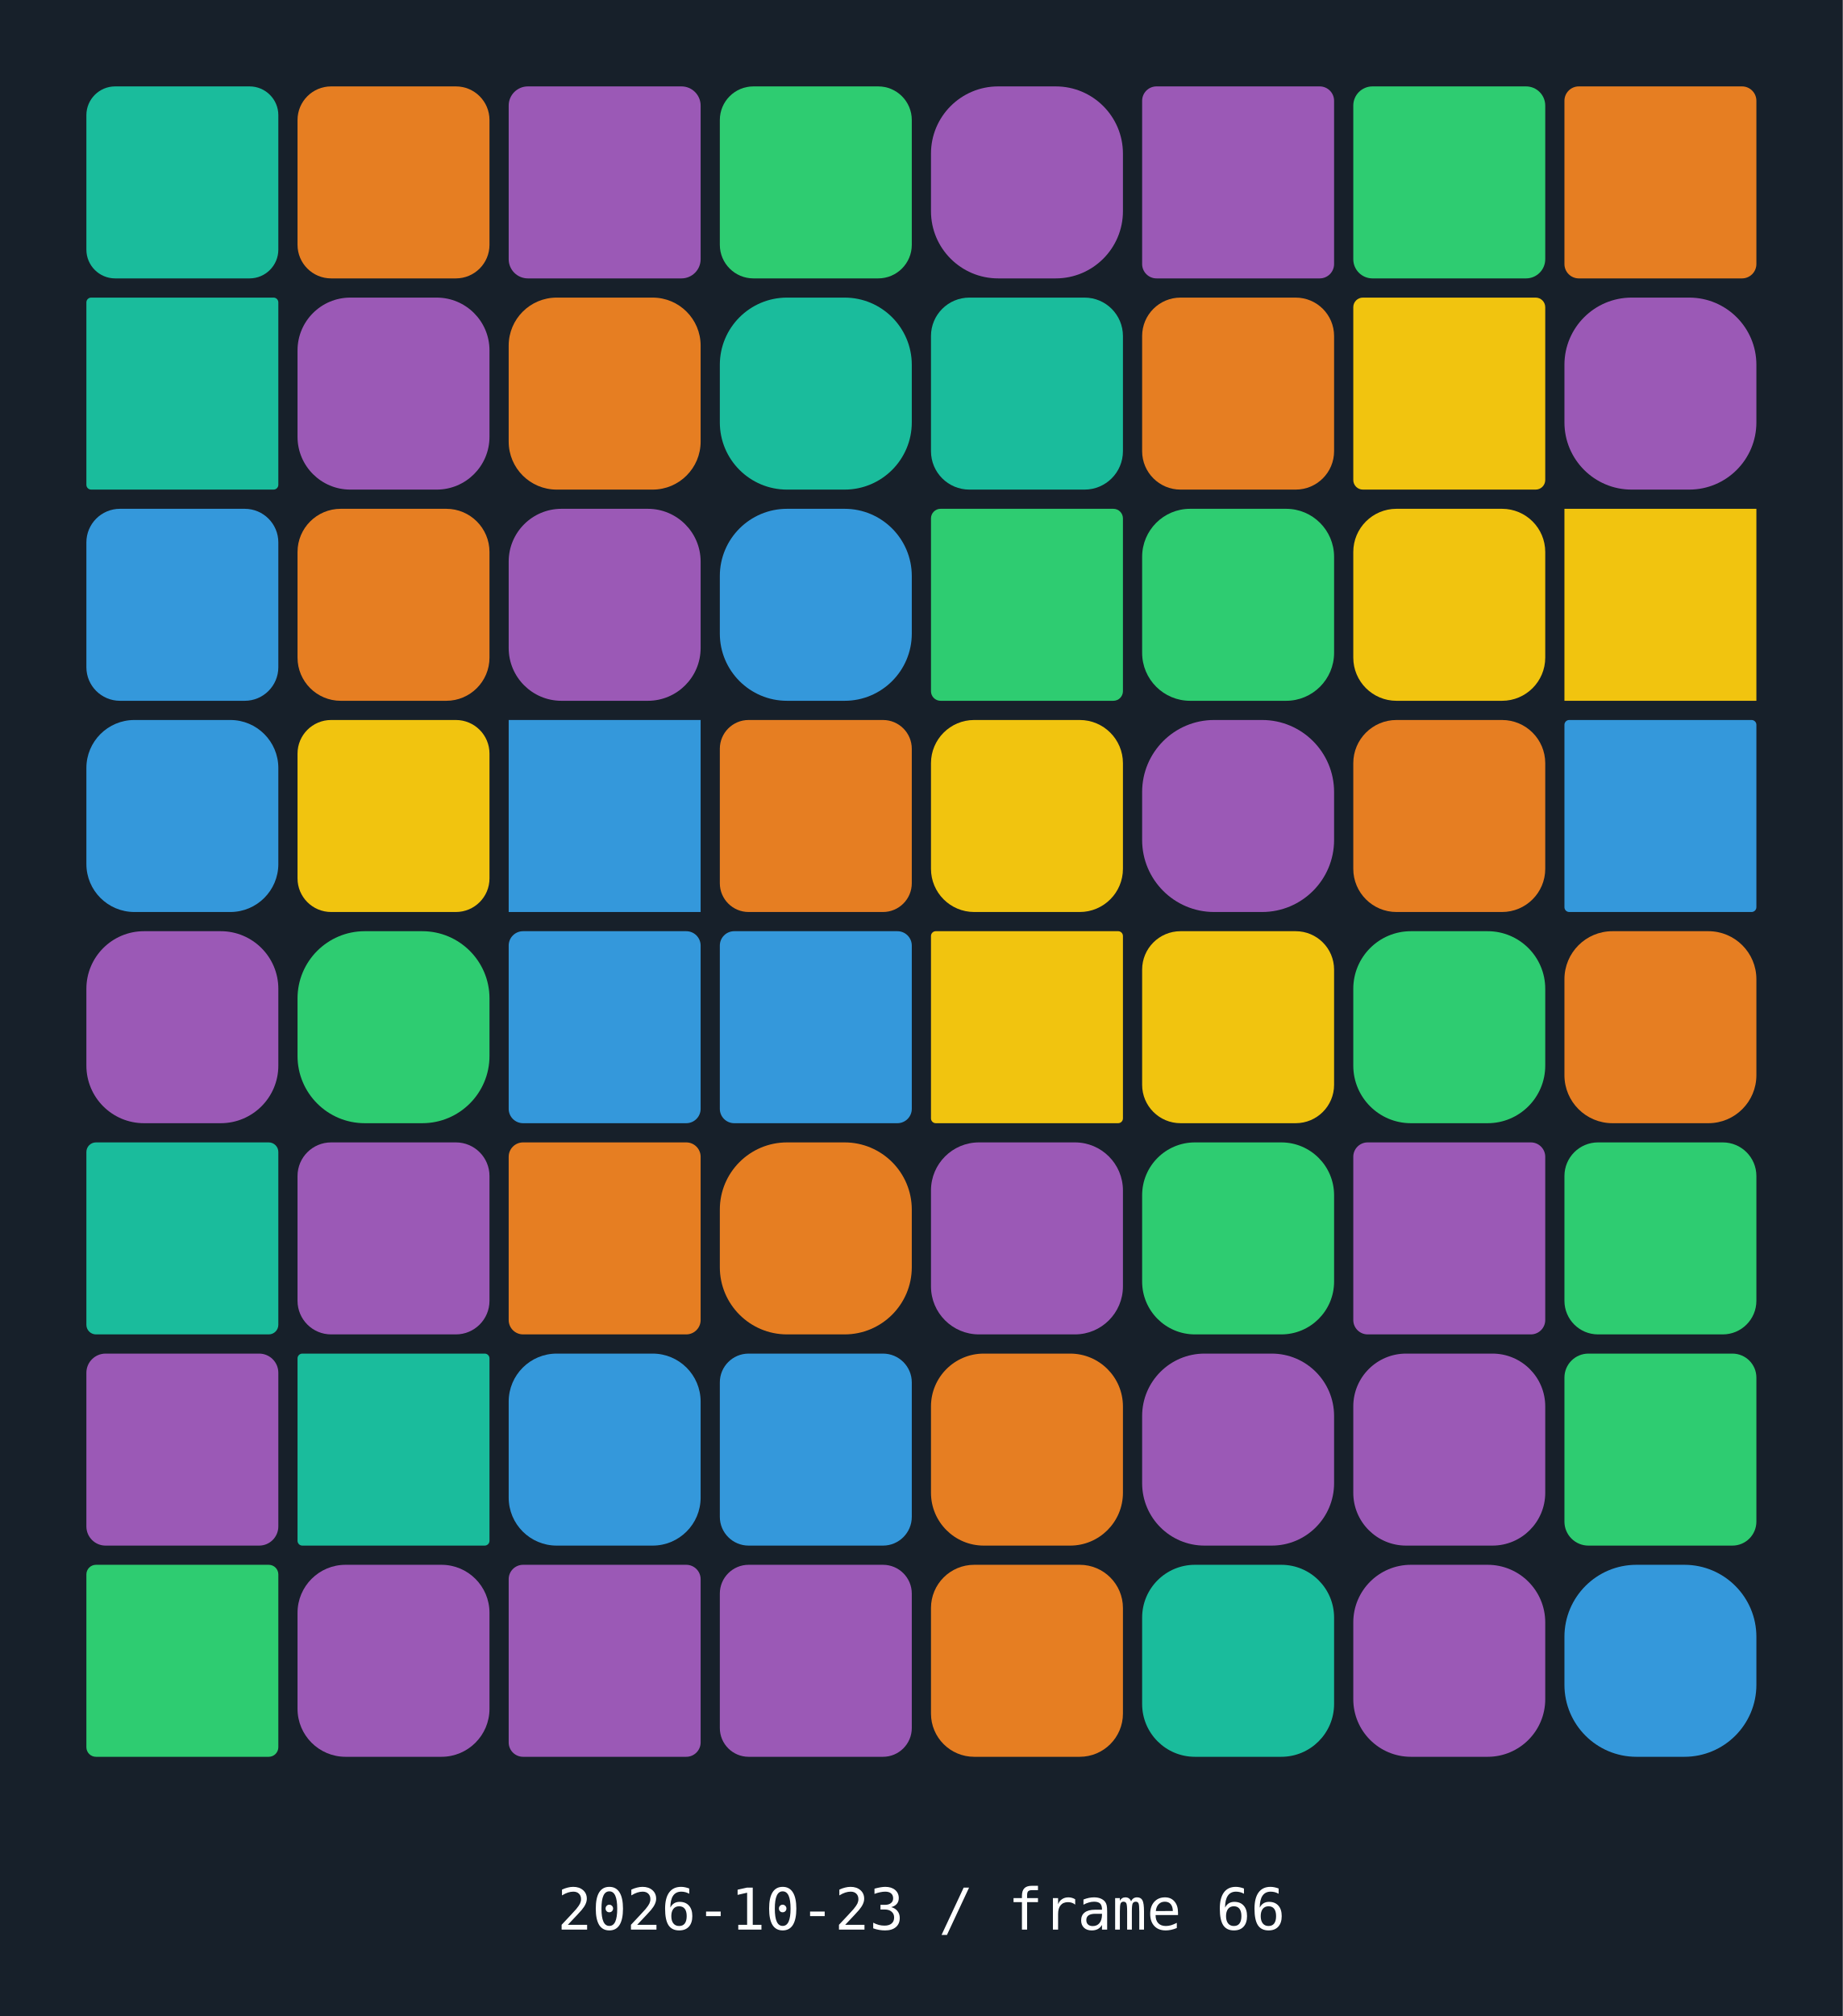
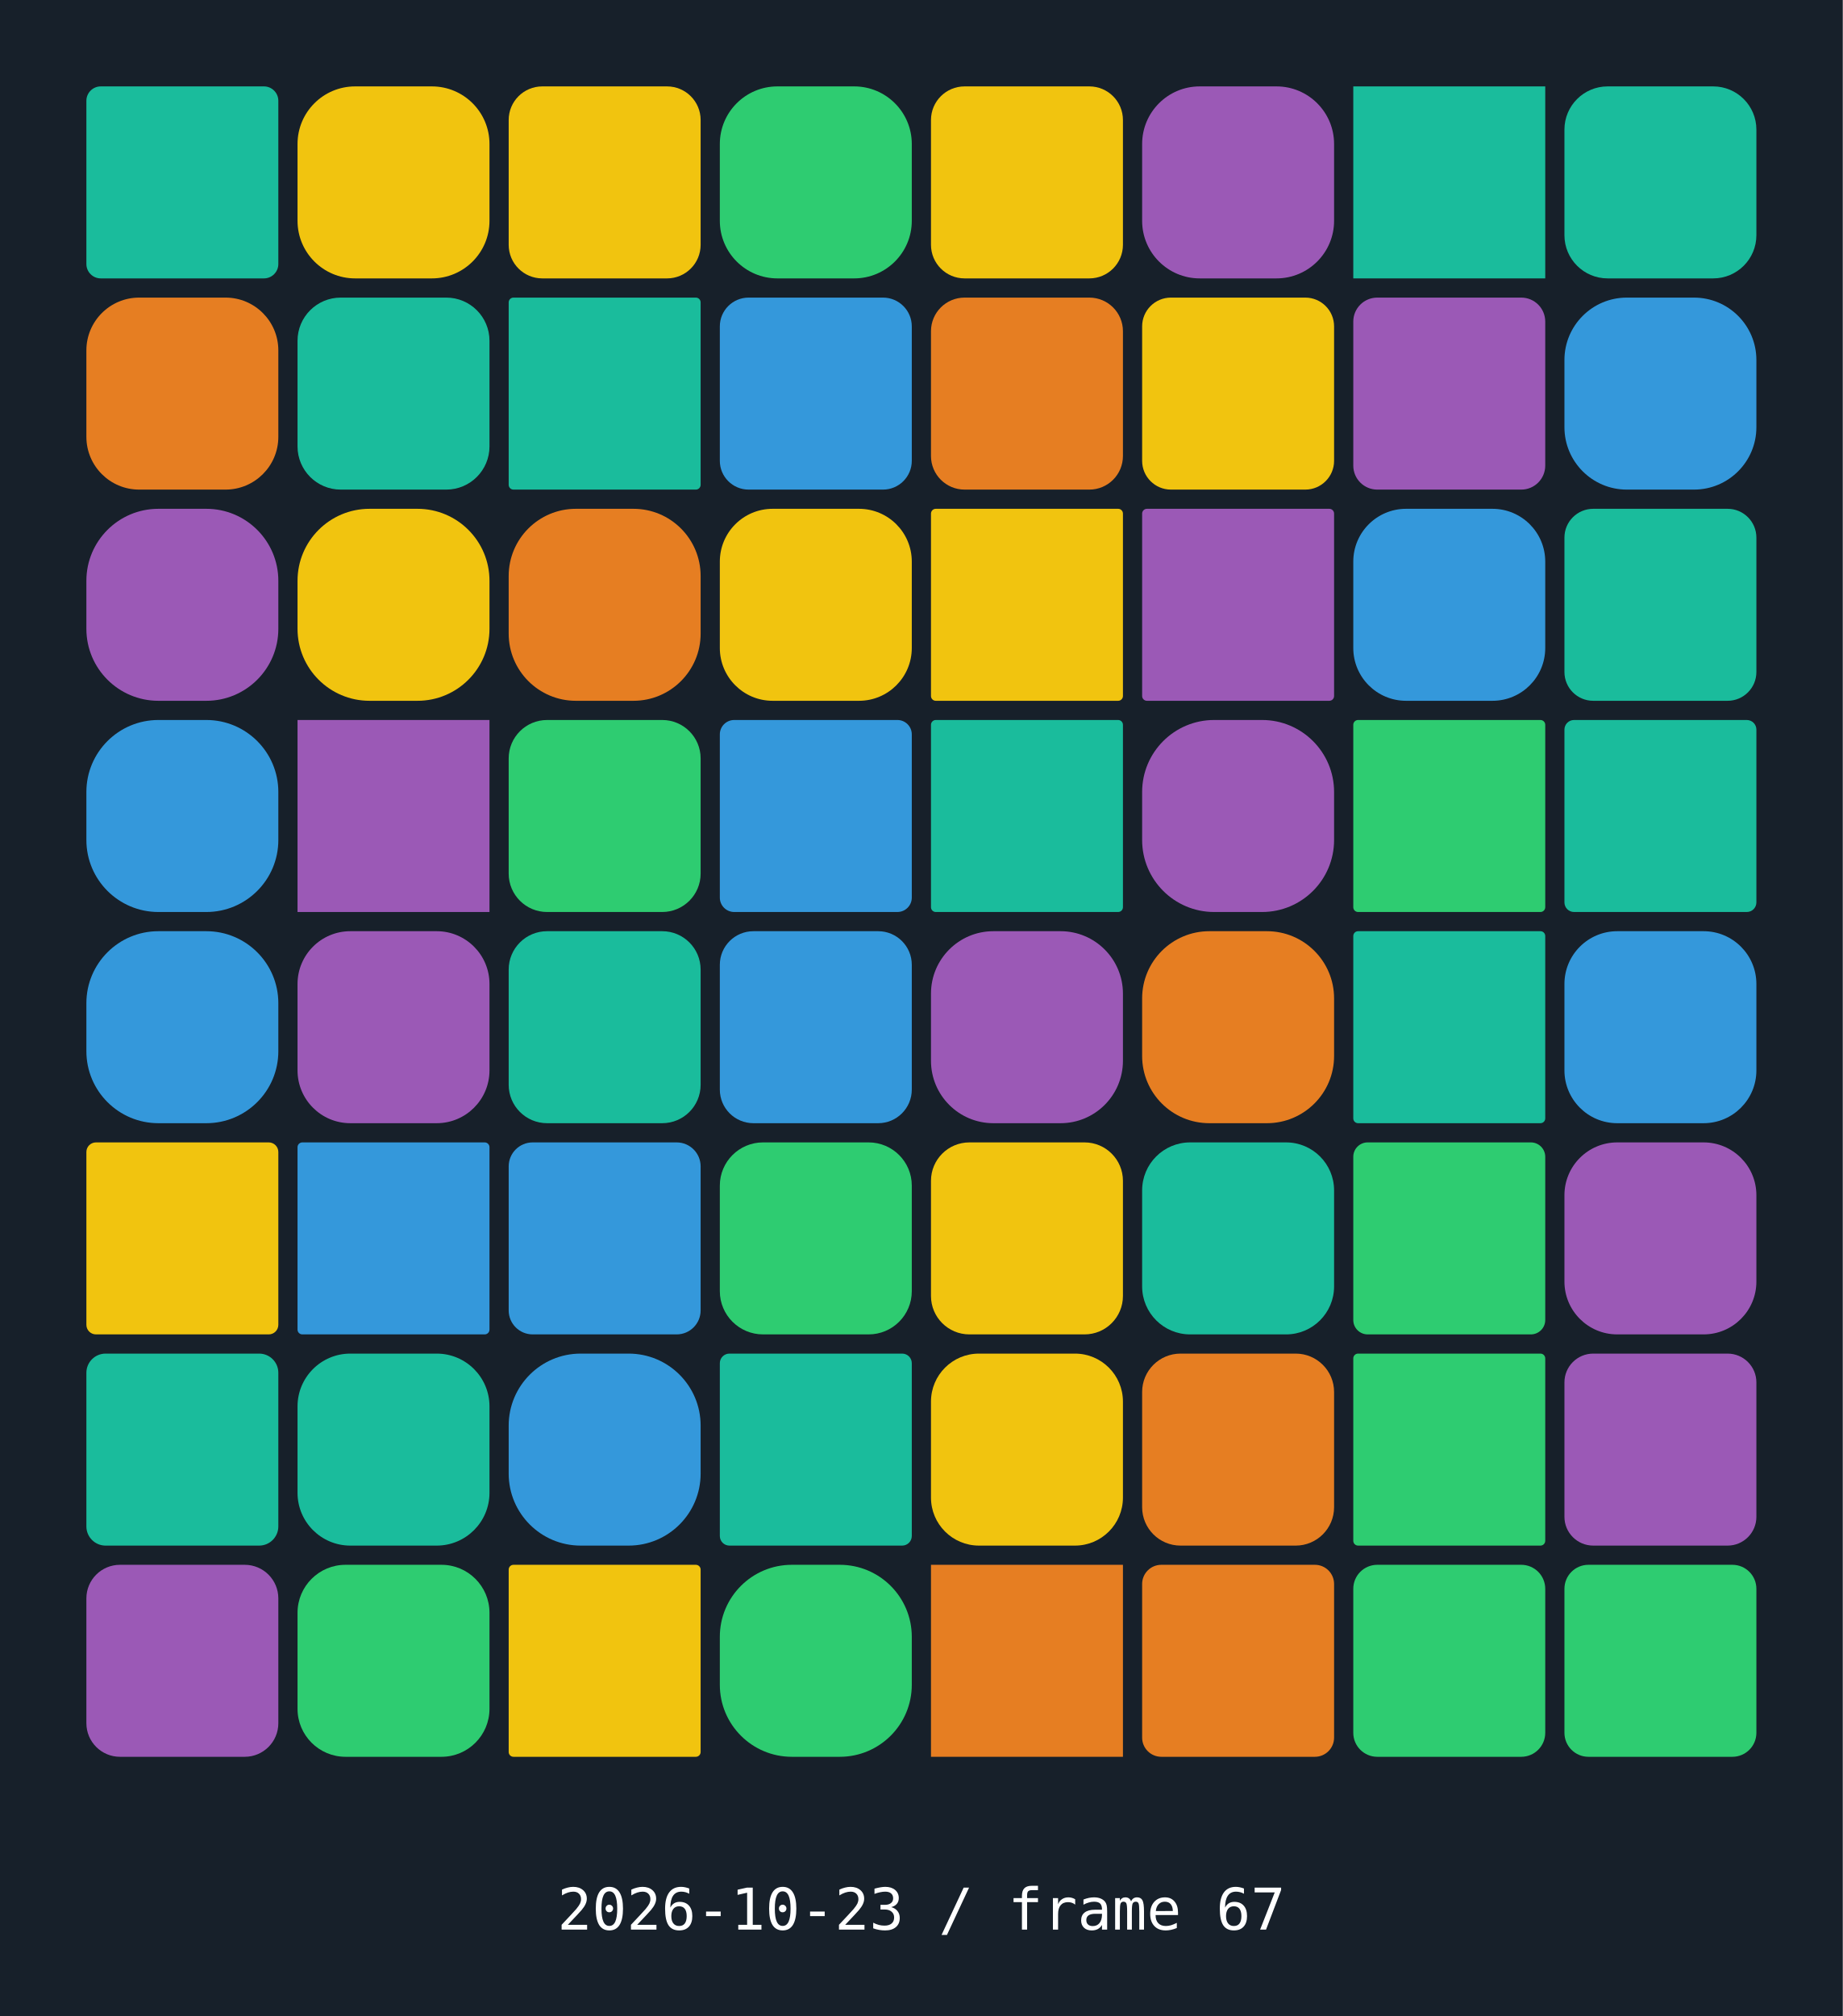
<svg xmlns="http://www.w3.org/2000/svg" width="384" height="420" viewBox="0 0 384 420">
  <rect width="384" height="420" fill="#17202a" />
-   <rect x="18" y="18" width="40" height="40" rx="6" fill="#1abc9c" />
-   <rect x="62" y="18" width="40" height="40" rx="7" fill="#e67e22" />
-   <rect x="106" y="18" width="40" height="40" rx="4" fill="#9b59b6" />
-   <rect x="150" y="18" width="40" height="40" rx="7" fill="#2ecc71" />
-   <rect x="194" y="18" width="40" height="40" rx="14" fill="#9b59b6" />
-   <rect x="238" y="18" width="40" height="40" rx="3" fill="#9b59b6" />
-   <rect x="282" y="18" width="40" height="40" rx="4" fill="#2ecc71" />
-   <rect x="326" y="18" width="40" height="40" rx="3" fill="#e67e22" />
-   <rect x="18" y="62" width="40" height="40" rx="1" fill="#1abc9c" />
-   <rect x="62" y="62" width="40" height="40" rx="11" fill="#9b59b6" />
-   <rect x="106" y="62" width="40" height="40" rx="10" fill="#e67e22" />
-   <rect x="150" y="62" width="40" height="40" rx="14" fill="#1abc9c" />
-   <rect x="194" y="62" width="40" height="40" rx="8" fill="#1abc9c" />
-   <rect x="238" y="62" width="40" height="40" rx="8" fill="#e67e22" />
-   <rect x="282" y="62" width="40" height="40" rx="2" fill="#f1c40f" />
-   <rect x="326" y="62" width="40" height="40" rx="14" fill="#9b59b6" />
-   <rect x="18" y="106" width="40" height="40" rx="7" fill="#3498db" />
-   <rect x="62" y="106" width="40" height="40" rx="9" fill="#e67e22" />
-   <rect x="106" y="106" width="40" height="40" rx="11" fill="#9b59b6" />
-   <rect x="150" y="106" width="40" height="40" rx="14" fill="#3498db" />
-   <rect x="194" y="106" width="40" height="40" rx="2" fill="#2ecc71" />
-   <rect x="238" y="106" width="40" height="40" rx="10" fill="#2ecc71" />
-   <rect x="282" y="106" width="40" height="40" rx="9" fill="#f1c40f" />
-   <rect x="326" y="106" width="40" height="40" rx="0" fill="#f1c40f" />
-   <rect x="18" y="150" width="40" height="40" rx="10" fill="#3498db" />
-   <rect x="62" y="150" width="40" height="40" rx="7" fill="#f1c40f" />
-   <rect x="106" y="150" width="40" height="40" rx="0" fill="#3498db" />
-   <rect x="150" y="150" width="40" height="40" rx="6" fill="#e67e22" />
-   <rect x="194" y="150" width="40" height="40" rx="9" fill="#f1c40f" />
+   <rect x="18" y="18" width="40" height="40" rx="3" fill="#1abc9c" />
+   <rect x="62" y="18" width="40" height="40" rx="12" fill="#f1c40f" />
+   <rect x="106" y="18" width="40" height="40" rx="7" fill="#f1c40f" />
+   <rect x="150" y="18" width="40" height="40" rx="12" fill="#2ecc71" />
+   <rect x="194" y="18" width="40" height="40" rx="7" fill="#f1c40f" />
+   <rect x="238" y="18" width="40" height="40" rx="12" fill="#9b59b6" />
+   <rect x="282" y="18" width="40" height="40" rx="0" fill="#1abc9c" />
+   <rect x="326" y="18" width="40" height="40" rx="9" fill="#1abc9c" />
+   <rect x="18" y="62" width="40" height="40" rx="11" fill="#e67e22" />
+   <rect x="62" y="62" width="40" height="40" rx="9" fill="#1abc9c" />
+   <rect x="106" y="62" width="40" height="40" rx="1" fill="#1abc9c" />
+   <rect x="150" y="62" width="40" height="40" rx="6" fill="#3498db" />
+   <rect x="194" y="62" width="40" height="40" rx="7" fill="#e67e22" />
+   <rect x="238" y="62" width="40" height="40" rx="6" fill="#f1c40f" />
+   <rect x="282" y="62" width="40" height="40" rx="5" fill="#9b59b6" />
+   <rect x="326" y="62" width="40" height="40" rx="13" fill="#3498db" />
+   <rect x="18" y="106" width="40" height="40" rx="15" fill="#9b59b6" />
+   <rect x="62" y="106" width="40" height="40" rx="15" fill="#f1c40f" />
+   <rect x="106" y="106" width="40" height="40" rx="14" fill="#e67e22" />
+   <rect x="150" y="106" width="40" height="40" rx="11" fill="#f1c40f" />
+   <rect x="194" y="106" width="40" height="40" rx="1" fill="#f1c40f" />
+   <rect x="238" y="106" width="40" height="40" rx="1" fill="#9b59b6" />
+   <rect x="282" y="106" width="40" height="40" rx="11" fill="#3498db" />
+   <rect x="326" y="106" width="40" height="40" rx="6" fill="#1abc9c" />
+   <rect x="18" y="150" width="40" height="40" rx="15" fill="#3498db" />
+   <rect x="62" y="150" width="40" height="40" rx="0" fill="#9b59b6" />
+   <rect x="106" y="150" width="40" height="40" rx="8" fill="#2ecc71" />
+   <rect x="150" y="150" width="40" height="40" rx="3" fill="#3498db" />
+   <rect x="194" y="150" width="40" height="40" rx="1" fill="#1abc9c" />
  <rect x="238" y="150" width="40" height="40" rx="15" fill="#9b59b6" />
-   <rect x="282" y="150" width="40" height="40" rx="9" fill="#e67e22" />
-   <rect x="326" y="150" width="40" height="40" rx="1" fill="#3498db" />
-   <rect x="18" y="194" width="40" height="40" rx="12" fill="#9b59b6" />
-   <rect x="62" y="194" width="40" height="40" rx="14" fill="#2ecc71" />
-   <rect x="106" y="194" width="40" height="40" rx="3" fill="#3498db" />
-   <rect x="150" y="194" width="40" height="40" rx="3" fill="#3498db" />
-   <rect x="194" y="194" width="40" height="40" rx="1" fill="#f1c40f" />
-   <rect x="238" y="194" width="40" height="40" rx="8" fill="#f1c40f" />
-   <rect x="282" y="194" width="40" height="40" rx="12" fill="#2ecc71" />
-   <rect x="326" y="194" width="40" height="40" rx="10" fill="#e67e22" />
-   <rect x="18" y="238" width="40" height="40" rx="2" fill="#1abc9c" />
-   <rect x="62" y="238" width="40" height="40" rx="7" fill="#9b59b6" />
-   <rect x="106" y="238" width="40" height="40" rx="3" fill="#e67e22" />
-   <rect x="150" y="238" width="40" height="40" rx="14" fill="#e67e22" />
-   <rect x="194" y="238" width="40" height="40" rx="10" fill="#9b59b6" />
-   <rect x="238" y="238" width="40" height="40" rx="11" fill="#2ecc71" />
-   <rect x="282" y="238" width="40" height="40" rx="3" fill="#9b59b6" />
-   <rect x="326" y="238" width="40" height="40" rx="7" fill="#2ecc71" />
-   <rect x="18" y="282" width="40" height="40" rx="4" fill="#9b59b6" />
-   <rect x="62" y="282" width="40" height="40" rx="1" fill="#1abc9c" />
-   <rect x="106" y="282" width="40" height="40" rx="10" fill="#3498db" />
-   <rect x="150" y="282" width="40" height="40" rx="6" fill="#3498db" />
-   <rect x="194" y="282" width="40" height="40" rx="11" fill="#e67e22" />
-   <rect x="238" y="282" width="40" height="40" rx="13" fill="#9b59b6" />
-   <rect x="282" y="282" width="40" height="40" rx="11" fill="#9b59b6" />
-   <rect x="326" y="282" width="40" height="40" rx="5" fill="#2ecc71" />
-   <rect x="18" y="326" width="40" height="40" rx="2" fill="#2ecc71" />
-   <rect x="62" y="326" width="40" height="40" rx="10" fill="#9b59b6" />
-   <rect x="106" y="326" width="40" height="40" rx="3" fill="#9b59b6" />
-   <rect x="150" y="326" width="40" height="40" rx="6" fill="#9b59b6" />
-   <rect x="194" y="326" width="40" height="40" rx="9" fill="#e67e22" />
-   <rect x="238" y="326" width="40" height="40" rx="11" fill="#1abc9c" />
-   <rect x="282" y="326" width="40" height="40" rx="12" fill="#9b59b6" />
-   <rect x="326" y="326" width="40" height="40" rx="15" fill="#3498db" />
-   <text x="192" y="402" text-anchor="middle" fill="#ffffff" font-family="monospace">2026-10-23 / frame 66</text>
+   <rect x="282" y="150" width="40" height="40" rx="1" fill="#2ecc71" />
+   <rect x="326" y="150" width="40" height="40" rx="2" fill="#1abc9c" />
+   <rect x="18" y="194" width="40" height="40" rx="15" fill="#3498db" />
+   <rect x="62" y="194" width="40" height="40" rx="11" fill="#9b59b6" />
+   <rect x="106" y="194" width="40" height="40" rx="8" fill="#1abc9c" />
+   <rect x="150" y="194" width="40" height="40" rx="7" fill="#3498db" />
+   <rect x="194" y="194" width="40" height="40" rx="13" fill="#9b59b6" />
+   <rect x="238" y="194" width="40" height="40" rx="14" fill="#e67e22" />
+   <rect x="282" y="194" width="40" height="40" rx="1" fill="#1abc9c" />
+   <rect x="326" y="194" width="40" height="40" rx="11" fill="#3498db" />
+   <rect x="18" y="238" width="40" height="40" rx="2" fill="#f1c40f" />
+   <rect x="62" y="238" width="40" height="40" rx="1" fill="#3498db" />
+   <rect x="106" y="238" width="40" height="40" rx="5" fill="#3498db" />
+   <rect x="150" y="238" width="40" height="40" rx="9" fill="#2ecc71" />
+   <rect x="194" y="238" width="40" height="40" rx="8" fill="#f1c40f" />
+   <rect x="238" y="238" width="40" height="40" rx="10" fill="#1abc9c" />
+   <rect x="282" y="238" width="40" height="40" rx="3" fill="#2ecc71" />
+   <rect x="326" y="238" width="40" height="40" rx="11" fill="#9b59b6" />
+   <rect x="18" y="282" width="40" height="40" rx="4" fill="#1abc9c" />
+   <rect x="62" y="282" width="40" height="40" rx="11" fill="#1abc9c" />
+   <rect x="106" y="282" width="40" height="40" rx="15" fill="#3498db" />
+   <rect x="150" y="282" width="40" height="40" rx="2" fill="#1abc9c" />
+   <rect x="194" y="282" width="40" height="40" rx="10" fill="#f1c40f" />
+   <rect x="238" y="282" width="40" height="40" rx="8" fill="#e67e22" />
+   <rect x="282" y="282" width="40" height="40" rx="1" fill="#2ecc71" />
+   <rect x="326" y="282" width="40" height="40" rx="6" fill="#9b59b6" />
+   <rect x="18" y="326" width="40" height="40" rx="7" fill="#9b59b6" />
+   <rect x="62" y="326" width="40" height="40" rx="10" fill="#2ecc71" />
+   <rect x="106" y="326" width="40" height="40" rx="1" fill="#f1c40f" />
+   <rect x="150" y="326" width="40" height="40" rx="15" fill="#2ecc71" />
+   <rect x="194" y="326" width="40" height="40" rx="0" fill="#e67e22" />
+   <rect x="238" y="326" width="40" height="40" rx="4" fill="#e67e22" />
+   <rect x="282" y="326" width="40" height="40" rx="5" fill="#2ecc71" />
+   <rect x="326" y="326" width="40" height="40" rx="5" fill="#2ecc71" />
+   <text x="192" y="402" text-anchor="middle" fill="#ffffff" font-family="monospace">2026-10-23 / frame 67</text>
</svg>
